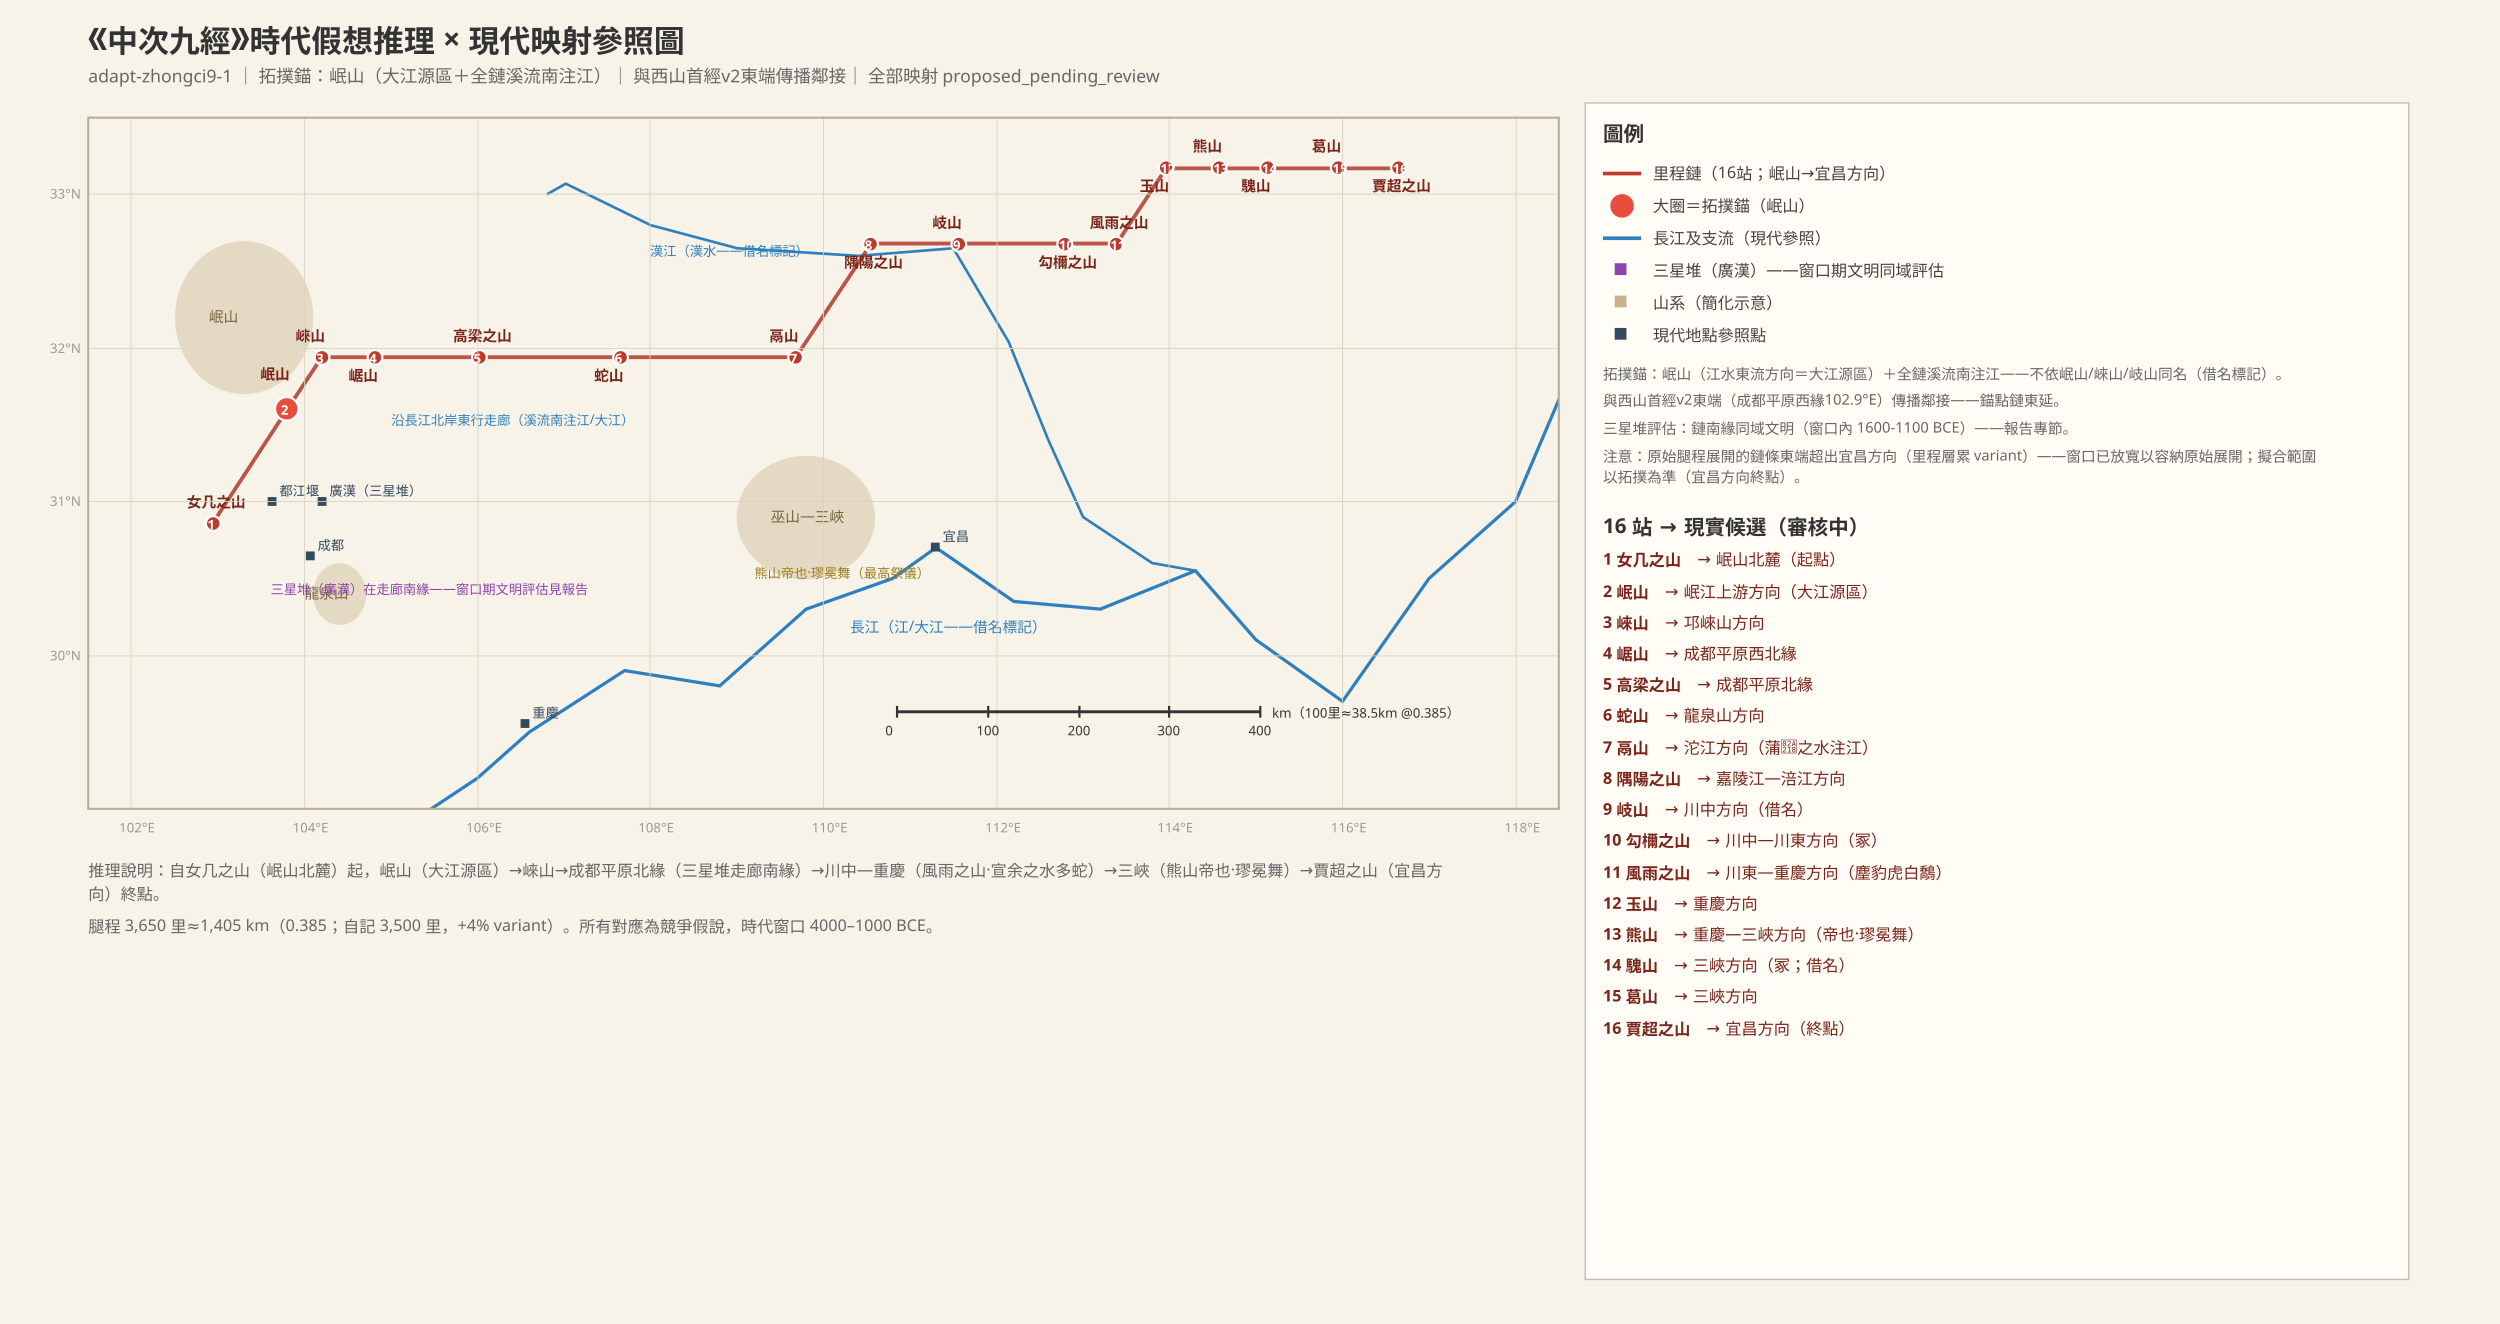
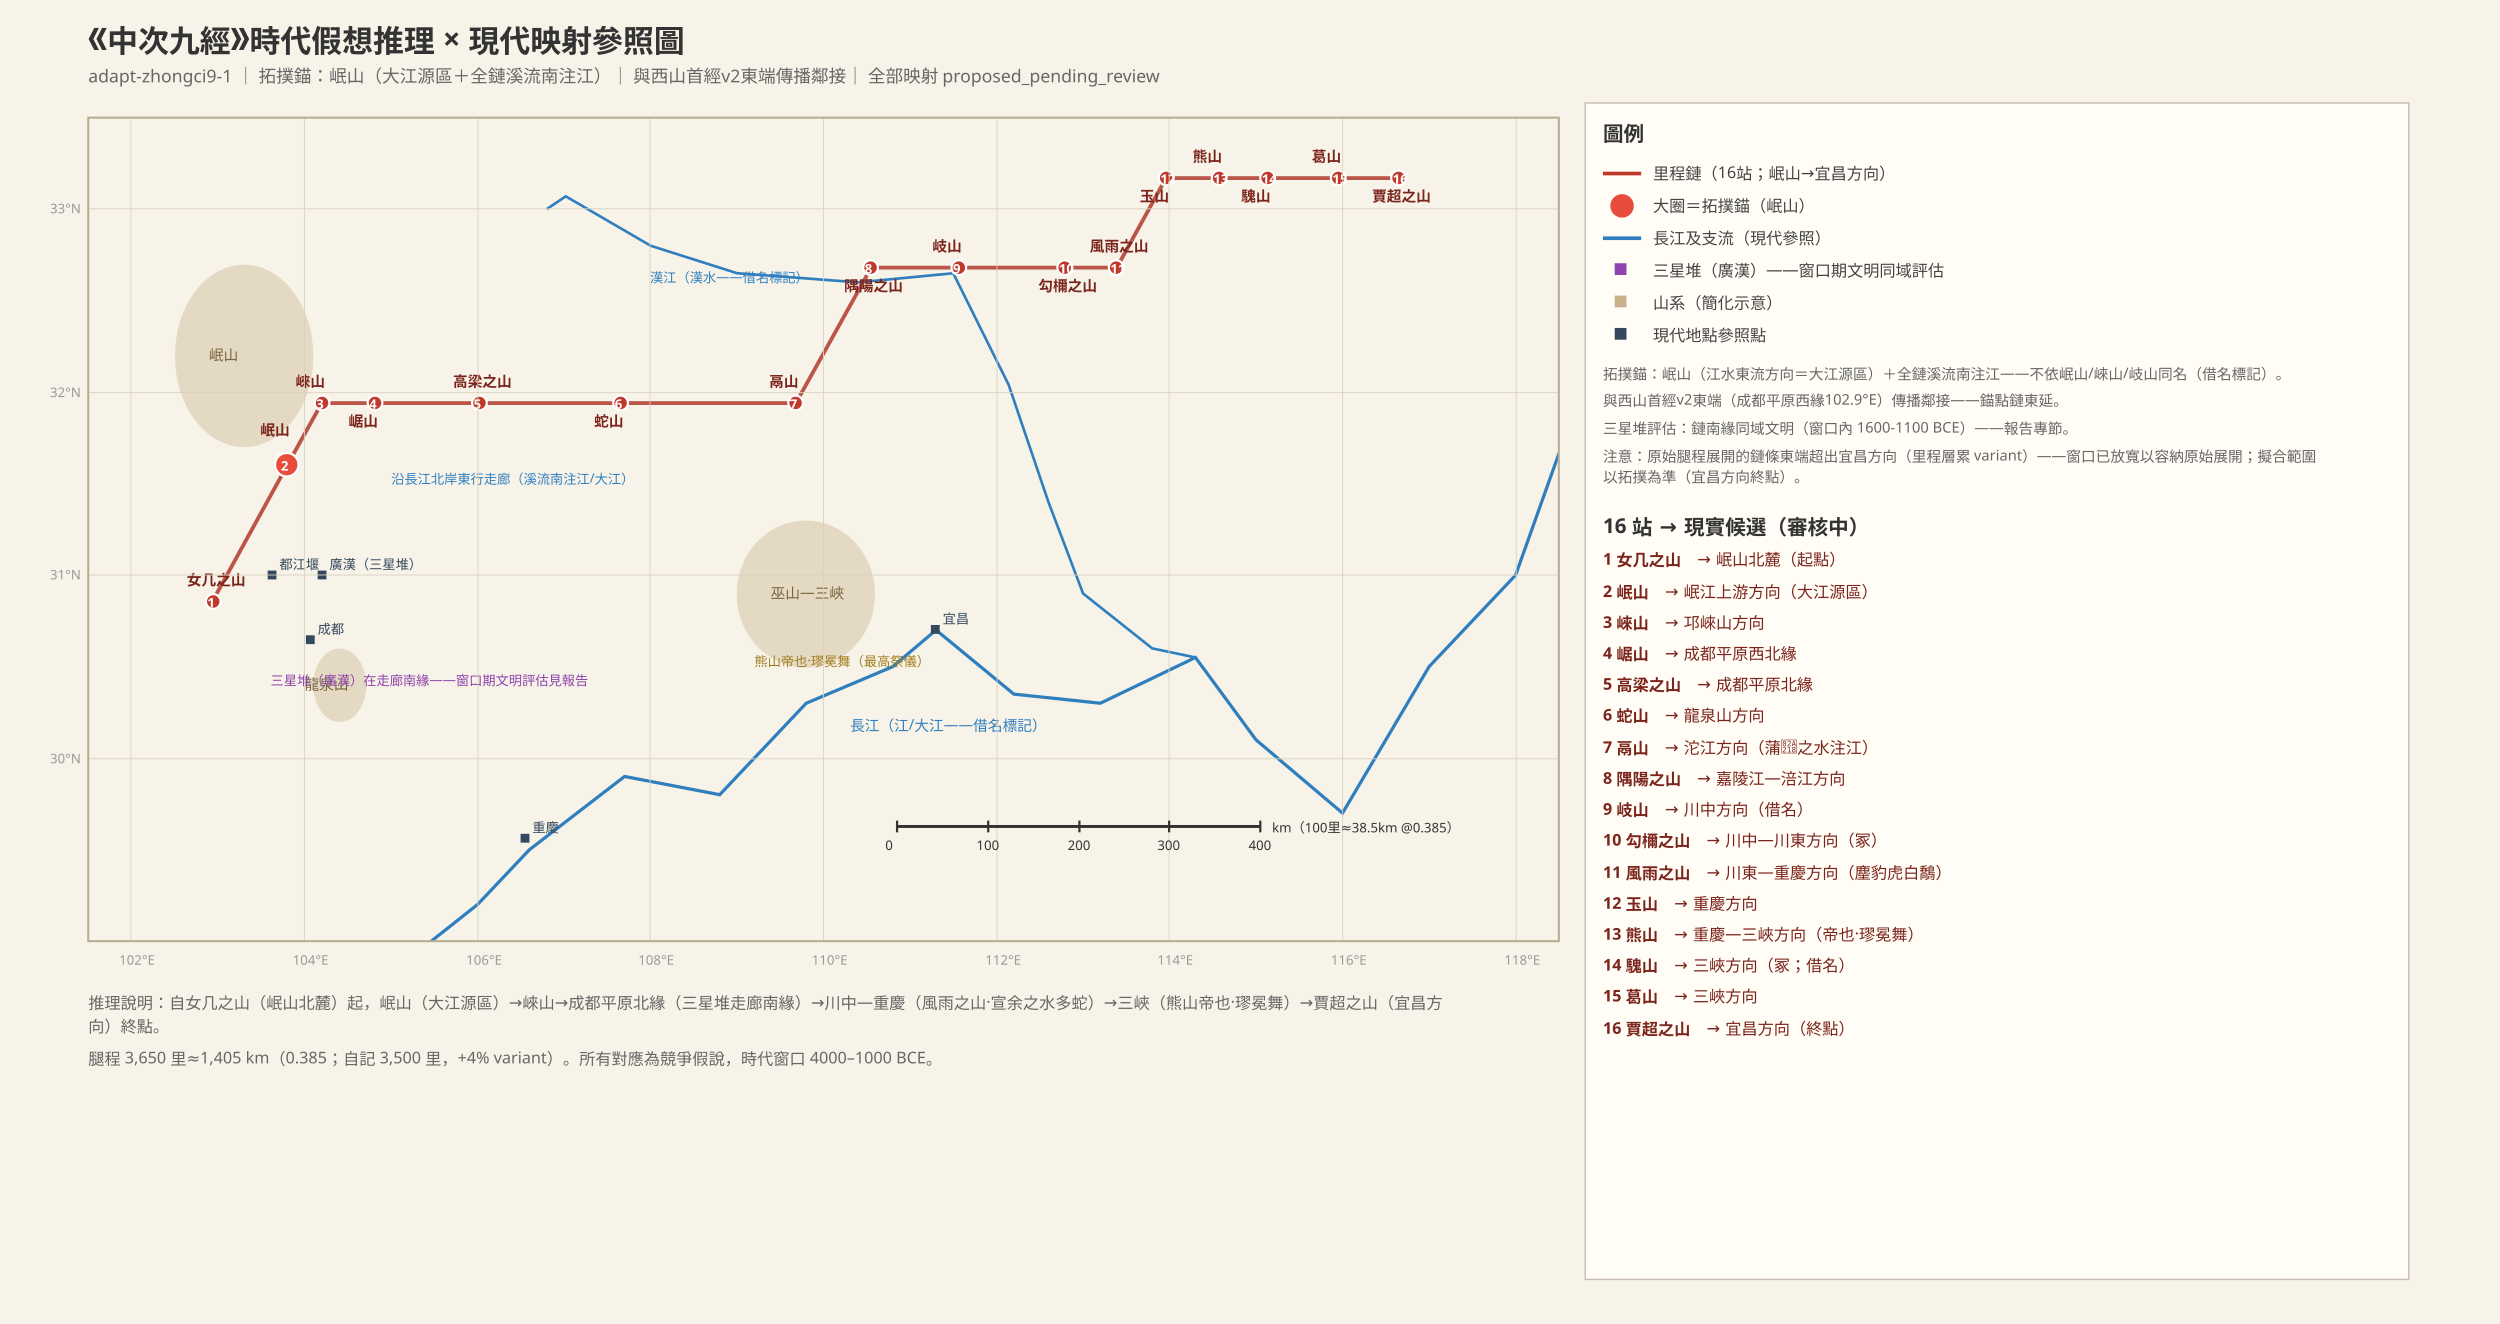
<svg xmlns="http://www.w3.org/2000/svg" width="1700" height="900" font-family="PingFang SC, Hiragino Sans GB, Microsoft YaHei, sans-serif">
  <rect width="1700" height="900" fill="#f7f3e8" />
  <defs>
    <marker id="arr" markerWidth="8" markerHeight="8" refX="7" refY="3" orient="auto">
      <path d="M0,0 L7,3 L0,6 Z" fill="#555" />
    </marker>
    <pattern id="sand" width="8" height="8" patternUnits="userSpaceOnUse">
      <rect width="8" height="8" fill="#efe3c0" />
      <circle cx="2" cy="2" r="0.8" fill="#d6b96a" />
      <circle cx="6" cy="6" r="0.8" fill="#d6b96a" />
    </pattern>
    <clipPath id="mapclip">
-       <rect x="60" y="80" width="1000" height="470" />
+       <rect x="60" y="80" width="1000" height="560" />
    </clipPath>
  </defs>
  <text x="60" y="34" font-size="21" font-weight="bold" fill="#333">《中次九經》時代假想推理 × 現代映射參照圖</text>
  <text x="60" y="56" font-size="12" fill="#666">adapt-zhongci9-1 ｜ 拓撲錨：岷山（大江源區＋全鏈溪流南注江）｜ 與西山首經v2東端傳播鄰接｜ 全部映射 proposed_pending_review</text>
  <g clip-path="url(#mapclip)">
-     <polyline points="218.8,-50.6 295.3,-45.3 371.8,-29.7 442.4,-24.4 512.9,-19.2 571.8,-24.4 592.4,-37.0" fill="none" stroke="#2f7fbf" stroke-width="2" />
-     <polyline points="565.9,17.3 612.9,1.7 654.1,-14.0 695.3,-29.7 730.6,-37.0 760.0,-43.2" fill="none" stroke="#2f7fbf" stroke-width="1.8" />
-     <polyline points="636.5,48.7 665.9,17.3 698.2,-19.2 724.7,-34.9" fill="none" stroke="#2f7fbf" stroke-width="1.5" />
-     <polyline points="371.8,132.2 384.7,124.9 442.4,153.1 501.2,168.8 583.5,174.0 648.2,168.8 685.9,232.5 712.9,299.3 736.5,351.6 783.5,382.9 812.9,388.1" fill="none" stroke="#2f7fbf" stroke-width="1.8" />
-     <text x="442" y="174" font-size="9" fill="#2f7fbf">漢江（漢水——借名標記）</text>
-     <polyline points="-234.1,132.2 -175.3,174.0 -128.2,247.1 -92.9,351.6 -57.6,487.3 -34.1,769.3 1.2,717.1 60.0,800.7 124.7,832.0 195.3,758.9 242.4,570.9 277.6,560.4 324.7,529.1 360.0,497.8 424.7,456.0 489.4,466.4 548.2,414.2 607.1,393.3 636.5,372.4 689.4,409.0 748.2,414.2 812.9,388.1 854.1,435.1 912.9,476.9 971.8,393.3 1030.6,341.1 1077.6,230.4" fill="none" stroke="#2f7fbf" stroke-width="2.2" />
-     <text x="578" y="430" font-size="10" fill="#2f7fbf">長江（江/大江——借名標記）</text>
-     <ellipse cx="166" cy="216" rx="47" ry="52" fill="#c9b18a" opacity="0.4" />
-     <text x="142" y="219" font-size="10" fill="#7a6540">岷山</text>
-     <ellipse cx="231" cy="404" rx="18" ry="21" fill="#c9b18a" opacity="0.4" />
-     <text x="207" y="407" font-size="10" fill="#7a6540">龍泉山</text>
-     <ellipse cx="548" cy="352" rx="47" ry="42" fill="#c9b18a" opacity="0.4" />
-     <text x="524" y="355" font-size="10" fill="#7a6540">巫山—三峽</text>
-     <polyline points="144.7,355.7 195.3,278.4 218.8,242.9 254.7,242.9 326.5,242.9 421.8,242.9 541.2,242.9 592.4,165.6 651.8,165.6 723.5,165.6 759.4,165.6 792.9,114.5 828.8,114.5 862.4,114.5 910.0,114.5 950.6,114.5" fill="none" stroke="#b03a2e" stroke-width="2.6" opacity="0.85" />
-     <circle cx="145" cy="356" r="5" fill="#c0392b" stroke="#fff" stroke-width="1.5" />
-     <text x="141" y="360" font-size="9" fill="#fff" font-weight="bold">1</text>
-     <text x="127" y="345" font-size="10" fill="#7b241c" font-weight="bold">女几之山</text>
-     <circle cx="195" cy="278" r="8" fill="#e74c3c" stroke="#fff" stroke-width="1.5" />
-     <text x="191" y="282" font-size="9" fill="#fff" font-weight="bold">2</text>
-     <text x="177" y="258" font-size="10" fill="#7b241c" font-weight="bold">岷山</text>
-     <circle cx="219" cy="243" r="5" fill="#c0392b" stroke="#fff" stroke-width="1.5" />
-     <text x="215" y="247" font-size="9" fill="#fff" font-weight="bold">3</text>
-     <text x="201" y="232" font-size="10" fill="#7b241c" font-weight="bold">崍山</text>
-     <circle cx="255" cy="243" r="5" fill="#c0392b" stroke="#fff" stroke-width="1.5" />
-     <text x="251" y="247" font-size="9" fill="#fff" font-weight="bold">4</text>
-     <text x="237" y="259" font-size="10" fill="#7b241c" font-weight="bold">崌山</text>
-     <circle cx="326" cy="243" r="5" fill="#c0392b" stroke="#fff" stroke-width="1.5" />
-     <text x="322" y="247" font-size="9" fill="#fff" font-weight="bold">5</text>
-     <text x="308" y="232" font-size="10" fill="#7b241c" font-weight="bold">高梁之山</text>
-     <circle cx="422" cy="243" r="5" fill="#c0392b" stroke="#fff" stroke-width="1.5" />
-     <text x="418" y="247" font-size="9" fill="#fff" font-weight="bold">6</text>
-     <text x="404" y="259" font-size="10" fill="#7b241c" font-weight="bold">蛇山</text>
-     <circle cx="541" cy="243" r="5" fill="#c0392b" stroke="#fff" stroke-width="1.5" />
-     <text x="537" y="247" font-size="9" fill="#fff" font-weight="bold">7</text>
-     <text x="523" y="232" font-size="10" fill="#7b241c" font-weight="bold">鬲山</text>
-     <circle cx="592" cy="166" r="5" fill="#c0392b" stroke="#fff" stroke-width="1.5" />
-     <text x="588" y="170" font-size="9" fill="#fff" font-weight="bold">8</text>
-     <text x="574" y="182" font-size="10" fill="#7b241c" font-weight="bold">隅陽之山</text>
-     <circle cx="652" cy="166" r="5" fill="#c0392b" stroke="#fff" stroke-width="1.5" />
-     <text x="648" y="170" font-size="9" fill="#fff" font-weight="bold">9</text>
-     <text x="634" y="155" font-size="10" fill="#7b241c" font-weight="bold">岐山</text>
-     <circle cx="724" cy="166" r="5" fill="#c0392b" stroke="#fff" stroke-width="1.5" />
-     <text x="720" y="170" font-size="9" fill="#fff" font-weight="bold">10</text>
-     <text x="706" y="182" font-size="10" fill="#7b241c" font-weight="bold">勾檷之山</text>
-     <circle cx="759" cy="166" r="5" fill="#c0392b" stroke="#fff" stroke-width="1.5" />
-     <text x="755" y="170" font-size="9" fill="#fff" font-weight="bold">11</text>
-     <text x="741" y="155" font-size="10" fill="#7b241c" font-weight="bold">風雨之山</text>
-     <circle cx="793" cy="114" r="5" fill="#c0392b" stroke="#fff" stroke-width="1.5" />
-     <text x="789" y="118" font-size="9" fill="#fff" font-weight="bold">12</text>
-     <text x="775" y="130" font-size="10" fill="#7b241c" font-weight="bold">玉山</text>
-     <circle cx="829" cy="114" r="5" fill="#c0392b" stroke="#fff" stroke-width="1.5" />
-     <text x="825" y="118" font-size="9" fill="#fff" font-weight="bold">13</text>
-     <text x="811" y="103" font-size="10" fill="#7b241c" font-weight="bold">熊山</text>
-     <circle cx="862" cy="114" r="5" fill="#c0392b" stroke="#fff" stroke-width="1.5" />
-     <text x="858" y="118" font-size="9" fill="#fff" font-weight="bold">14</text>
-     <text x="844" y="130" font-size="10" fill="#7b241c" font-weight="bold">騩山</text>
-     <circle cx="910" cy="114" r="5" fill="#c0392b" stroke="#fff" stroke-width="1.5" />
-     <text x="906" y="118" font-size="9" fill="#fff" font-weight="bold">15</text>
-     <text x="892" y="103" font-size="10" fill="#7b241c" font-weight="bold">葛山</text>
-     <circle cx="951" cy="114" r="5" fill="#c0392b" stroke="#fff" stroke-width="1.5" />
-     <text x="947" y="118" font-size="9" fill="#fff" font-weight="bold">16</text>
-     <text x="933" y="130" font-size="10" fill="#7b241c" font-weight="bold">賈超之山</text>
-     <text x="266" y="289" font-size="9" fill="#2f7fbf">沿長江北岸東行走廊（溪流南注江/大江）</text>
-     <text x="184" y="404" font-size="9" fill="#8e44ad">三星堆（廣漢）在走廊南緣——窗口期文明評估見報告</text>
-     <text x="513" y="393" font-size="9" fill="#a07d1e">熊山帝也·璆冕舞（最高祭儀）</text>
-     <rect x="208" y="375" width="6" height="6" fill="#34495e" />
-     <text x="216" y="374" font-size="9" fill="#34495e">成都</text>
-     <rect x="216" y="338" width="6" height="6" fill="#34495e" />
-     <text x="224" y="337" font-size="9" fill="#34495e">廣漢（三星堆）</text>
-     <rect x="354" y="489" width="6" height="6" fill="#34495e" />
-     <text x="362" y="488" font-size="9" fill="#34495e">重慶</text>
-     <rect x="633" y="369" width="6" height="6" fill="#34495e" />
-     <text x="641" y="368" font-size="9" fill="#34495e">宜昌</text>
-     <rect x="182" y="338" width="6" height="6" fill="#34495e" />
-     <text x="190" y="337" font-size="9" fill="#34495e">都江堰</text>
+     <polyline points="218.8,-75.6 295.3,-69.3 371.8,-50.7 442.4,-44.4 512.9,-38.2 571.8,-44.4 592.4,-59.4" fill="none" stroke="#2f7fbf" stroke-width="2" />
+     <polyline points="565.9,5.3 612.9,-13.3 654.1,-32.0 695.3,-50.7 730.6,-59.4 760.0,-66.8" fill="none" stroke="#2f7fbf" stroke-width="1.8" />
+     <polyline points="636.5,42.7 665.9,5.3 698.2,-38.2 724.7,-56.9" fill="none" stroke="#2f7fbf" stroke-width="1.5" />
+     <polyline points="371.8,142.2 384.7,133.5 442.4,167.1 501.2,185.8 583.5,192.0 648.2,185.8 685.9,261.7 712.9,341.3 736.5,403.6 783.5,440.9 812.9,447.1" fill="none" stroke="#2f7fbf" stroke-width="1.8" />
+     <text x="442" y="192" font-size="9" fill="#2f7fbf">漢江（漢水——借名標記）</text>
+     <polyline points="-234.1,142.2 -175.3,192.0 -128.2,279.1 -92.9,403.6 -57.6,565.3 -34.1,901.3 1.2,839.1 60.0,938.7 124.7,976.0 195.3,888.9 242.4,664.9 277.6,652.4 324.7,615.1 360.0,577.8 424.7,528.0 489.4,540.4 548.2,478.2 607.1,453.3 636.5,428.4 689.4,472.0 748.2,478.2 812.9,447.1 854.1,503.1 912.9,552.9 971.8,453.3 1030.6,391.1 1077.6,259.2" fill="none" stroke="#2f7fbf" stroke-width="2.2" />
+     <text x="578" y="497" font-size="10" fill="#2f7fbf">長江（江/大江——借名標記）</text>
+     <ellipse cx="166" cy="242" rx="47" ry="62" fill="#c9b18a" opacity="0.4" />
+     <text x="142" y="245" font-size="10" fill="#7a6540">岷山</text>
+     <ellipse cx="231" cy="466" rx="18" ry="25" fill="#c9b18a" opacity="0.4" />
+     <text x="207" y="469" font-size="10" fill="#7a6540">龍泉山</text>
+     <ellipse cx="548" cy="404" rx="47" ry="50" fill="#c9b18a" opacity="0.4" />
+     <text x="524" y="407" font-size="10" fill="#7a6540">巫山—三峽</text>
+     <polyline points="144.7,408.5 195.3,316.4 218.8,274.1 254.7,274.1 326.5,274.1 421.8,274.1 541.2,274.1 592.4,182.0 651.8,182.0 723.5,182.0 759.4,182.0 792.9,121.1 828.8,121.1 862.4,121.1 910.0,121.1 950.6,121.1" fill="none" stroke="#b03a2e" stroke-width="2.6" opacity="0.85" />
+     <circle cx="145" cy="409" r="5" fill="#c0392b" stroke="#fff" stroke-width="1.5" />
+     <text x="141" y="413" font-size="9" fill="#fff" font-weight="bold">1</text>
+     <text x="127" y="398" font-size="10" fill="#7b241c" font-weight="bold">女几之山</text>
+     <circle cx="195" cy="316" r="8" fill="#e74c3c" stroke="#fff" stroke-width="1.5" />
+     <text x="191" y="320" font-size="9" fill="#fff" font-weight="bold">2</text>
+     <text x="177" y="296" font-size="10" fill="#7b241c" font-weight="bold">岷山</text>
+     <circle cx="219" cy="274" r="5" fill="#c0392b" stroke="#fff" stroke-width="1.5" />
+     <text x="215" y="278" font-size="9" fill="#fff" font-weight="bold">3</text>
+     <text x="201" y="263" font-size="10" fill="#7b241c" font-weight="bold">崍山</text>
+     <circle cx="255" cy="274" r="5" fill="#c0392b" stroke="#fff" stroke-width="1.5" />
+     <text x="251" y="278" font-size="9" fill="#fff" font-weight="bold">4</text>
+     <text x="237" y="290" font-size="10" fill="#7b241c" font-weight="bold">崌山</text>
+     <circle cx="326" cy="274" r="5" fill="#c0392b" stroke="#fff" stroke-width="1.5" />
+     <text x="322" y="278" font-size="9" fill="#fff" font-weight="bold">5</text>
+     <text x="308" y="263" font-size="10" fill="#7b241c" font-weight="bold">高梁之山</text>
+     <circle cx="422" cy="274" r="5" fill="#c0392b" stroke="#fff" stroke-width="1.5" />
+     <text x="418" y="278" font-size="9" fill="#fff" font-weight="bold">6</text>
+     <text x="404" y="290" font-size="10" fill="#7b241c" font-weight="bold">蛇山</text>
+     <circle cx="541" cy="274" r="5" fill="#c0392b" stroke="#fff" stroke-width="1.5" />
+     <text x="537" y="278" font-size="9" fill="#fff" font-weight="bold">7</text>
+     <text x="523" y="263" font-size="10" fill="#7b241c" font-weight="bold">鬲山</text>
+     <circle cx="592" cy="182" r="5" fill="#c0392b" stroke="#fff" stroke-width="1.5" />
+     <text x="588" y="186" font-size="9" fill="#fff" font-weight="bold">8</text>
+     <text x="574" y="198" font-size="10" fill="#7b241c" font-weight="bold">隅陽之山</text>
+     <circle cx="652" cy="182" r="5" fill="#c0392b" stroke="#fff" stroke-width="1.5" />
+     <text x="648" y="186" font-size="9" fill="#fff" font-weight="bold">9</text>
+     <text x="634" y="171" font-size="10" fill="#7b241c" font-weight="bold">岐山</text>
+     <circle cx="724" cy="182" r="5" fill="#c0392b" stroke="#fff" stroke-width="1.5" />
+     <text x="720" y="186" font-size="9" fill="#fff" font-weight="bold">10</text>
+     <text x="706" y="198" font-size="10" fill="#7b241c" font-weight="bold">勾檷之山</text>
+     <circle cx="759" cy="182" r="5" fill="#c0392b" stroke="#fff" stroke-width="1.5" />
+     <text x="755" y="186" font-size="9" fill="#fff" font-weight="bold">11</text>
+     <text x="741" y="171" font-size="10" fill="#7b241c" font-weight="bold">風雨之山</text>
+     <circle cx="793" cy="121" r="5" fill="#c0392b" stroke="#fff" stroke-width="1.5" />
+     <text x="789" y="125" font-size="9" fill="#fff" font-weight="bold">12</text>
+     <text x="775" y="137" font-size="10" fill="#7b241c" font-weight="bold">玉山</text>
+     <circle cx="829" cy="121" r="5" fill="#c0392b" stroke="#fff" stroke-width="1.5" />
+     <text x="825" y="125" font-size="9" fill="#fff" font-weight="bold">13</text>
+     <text x="811" y="110" font-size="10" fill="#7b241c" font-weight="bold">熊山</text>
+     <circle cx="862" cy="121" r="5" fill="#c0392b" stroke="#fff" stroke-width="1.5" />
+     <text x="858" y="125" font-size="9" fill="#fff" font-weight="bold">14</text>
+     <text x="844" y="137" font-size="10" fill="#7b241c" font-weight="bold">騩山</text>
+     <circle cx="910" cy="121" r="5" fill="#c0392b" stroke="#fff" stroke-width="1.5" />
+     <text x="906" y="125" font-size="9" fill="#fff" font-weight="bold">15</text>
+     <text x="892" y="110" font-size="10" fill="#7b241c" font-weight="bold">葛山</text>
+     <circle cx="951" cy="121" r="5" fill="#c0392b" stroke="#fff" stroke-width="1.5" />
+     <text x="947" y="125" font-size="9" fill="#fff" font-weight="bold">16</text>
+     <text x="933" y="137" font-size="10" fill="#7b241c" font-weight="bold">賈超之山</text>
+     <text x="266" y="329" font-size="9" fill="#2f7fbf">沿長江北岸東行走廊（溪流南注江/大江）</text>
+     <text x="184" y="466" font-size="9" fill="#8e44ad">三星堆（廣漢）在走廊南緣——窗口期文明評估見報告</text>
+     <text x="513" y="453" font-size="9" fill="#a07d1e">熊山帝也·璆冕舞（最高祭儀）</text>
+     <rect x="208" y="432" width="6" height="6" fill="#34495e" />
+     <text x="216" y="431" font-size="9" fill="#34495e">成都</text>
+     <rect x="216" y="388" width="6" height="6" fill="#34495e" />
+     <text x="224" y="387" font-size="9" fill="#34495e">廣漢（三星堆）</text>
+     <rect x="354" y="567" width="6" height="6" fill="#34495e" />
+     <text x="362" y="566" font-size="9" fill="#34495e">重慶</text>
+     <rect x="633" y="425" width="6" height="6" fill="#34495e" />
+     <text x="641" y="424" font-size="9" fill="#34495e">宜昌</text>
+     <rect x="182" y="388" width="6" height="6" fill="#34495e" />
+     <text x="190" y="387" font-size="9" fill="#34495e">都江堰</text>
  </g>
-   <line x1="89" y1="550" x2="89" y2="80" stroke="#d9d2c0" stroke-width="0.6" />
-   <text x="81" y="566" font-size="9" fill="#999">102°E</text>
-   <line x1="207" y1="550" x2="207" y2="80" stroke="#d9d2c0" stroke-width="0.6" />
-   <text x="199" y="566" font-size="9" fill="#999">104°E</text>
-   <line x1="325" y1="550" x2="325" y2="80" stroke="#d9d2c0" stroke-width="0.6" />
-   <text x="317" y="566" font-size="9" fill="#999">106°E</text>
-   <line x1="442" y1="550" x2="442" y2="80" stroke="#d9d2c0" stroke-width="0.6" />
-   <text x="434" y="566" font-size="9" fill="#999">108°E</text>
-   <line x1="560" y1="550" x2="560" y2="80" stroke="#d9d2c0" stroke-width="0.6" />
-   <text x="552" y="566" font-size="9" fill="#999">110°E</text>
-   <line x1="678" y1="550" x2="678" y2="80" stroke="#d9d2c0" stroke-width="0.6" />
-   <text x="670" y="566" font-size="9" fill="#999">112°E</text>
-   <line x1="795" y1="550" x2="795" y2="80" stroke="#d9d2c0" stroke-width="0.6" />
-   <text x="787" y="566" font-size="9" fill="#999">114°E</text>
-   <line x1="913" y1="550" x2="913" y2="80" stroke="#d9d2c0" stroke-width="0.6" />
-   <text x="905" y="566" font-size="9" fill="#999">116°E</text>
-   <line x1="1031" y1="550" x2="1031" y2="80" stroke="#d9d2c0" stroke-width="0.6" />
-   <text x="1023" y="566" font-size="9" fill="#999">118°E</text>
-   <line x1="60" y1="446" x2="1060" y2="446" stroke="#d9d2c0" stroke-width="0.6" />
-   <text x="34" y="449" font-size="9" fill="#999">30°N</text>
-   <line x1="60" y1="341" x2="1060" y2="341" stroke="#d9d2c0" stroke-width="0.6" />
-   <text x="34" y="344" font-size="9" fill="#999">31°N</text>
-   <line x1="60" y1="237" x2="1060" y2="237" stroke="#d9d2c0" stroke-width="0.6" />
-   <text x="34" y="240" font-size="9" fill="#999">32°N</text>
-   <line x1="60" y1="132" x2="1060" y2="132" stroke="#d9d2c0" stroke-width="0.6" />
-   <text x="34" y="135" font-size="9" fill="#999">33°N</text>
-   <rect x="60" y="80" width="1000" height="470" fill="none" stroke="#b8ad92" stroke-width="1.4" />
-   <line x1="610" y1="484" x2="857" y2="484" stroke="#333" stroke-width="2" />
-   <line x1="610" y1="480" x2="610" y2="488" stroke="#333" stroke-width="1.5" />
-   <text x="602" y="500" font-size="9" fill="#333">0</text>
-   <line x1="672" y1="480" x2="672" y2="488" stroke="#333" stroke-width="1.5" />
-   <text x="664" y="500" font-size="9" fill="#333">100</text>
-   <line x1="734" y1="480" x2="734" y2="488" stroke="#333" stroke-width="1.5" />
-   <text x="726" y="500" font-size="9" fill="#333">200</text>
-   <line x1="795" y1="480" x2="795" y2="488" stroke="#333" stroke-width="1.5" />
-   <text x="787" y="500" font-size="9" fill="#333">300</text>
-   <line x1="857" y1="480" x2="857" y2="488" stroke="#333" stroke-width="1.5" />
-   <text x="849" y="500" font-size="9" fill="#333">400</text>
-   <text x="865" y="488" font-size="9" fill="#333">km（100里≈38.5km @0.385）</text>
+   <line x1="89" y1="640" x2="89" y2="80" stroke="#d9d2c0" stroke-width="0.6" />
+   <text x="81" y="656" font-size="9" fill="#999">102°E</text>
+   <line x1="207" y1="640" x2="207" y2="80" stroke="#d9d2c0" stroke-width="0.6" />
+   <text x="199" y="656" font-size="9" fill="#999">104°E</text>
+   <line x1="325" y1="640" x2="325" y2="80" stroke="#d9d2c0" stroke-width="0.6" />
+   <text x="317" y="656" font-size="9" fill="#999">106°E</text>
+   <line x1="442" y1="640" x2="442" y2="80" stroke="#d9d2c0" stroke-width="0.6" />
+   <text x="434" y="656" font-size="9" fill="#999">108°E</text>
+   <line x1="560" y1="640" x2="560" y2="80" stroke="#d9d2c0" stroke-width="0.6" />
+   <text x="552" y="656" font-size="9" fill="#999">110°E</text>
+   <line x1="678" y1="640" x2="678" y2="80" stroke="#d9d2c0" stroke-width="0.6" />
+   <text x="670" y="656" font-size="9" fill="#999">112°E</text>
+   <line x1="795" y1="640" x2="795" y2="80" stroke="#d9d2c0" stroke-width="0.6" />
+   <text x="787" y="656" font-size="9" fill="#999">114°E</text>
+   <line x1="913" y1="640" x2="913" y2="80" stroke="#d9d2c0" stroke-width="0.6" />
+   <text x="905" y="656" font-size="9" fill="#999">116°E</text>
+   <line x1="1031" y1="640" x2="1031" y2="80" stroke="#d9d2c0" stroke-width="0.6" />
+   <text x="1023" y="656" font-size="9" fill="#999">118°E</text>
+   <line x1="60" y1="516" x2="1060" y2="516" stroke="#d9d2c0" stroke-width="0.6" />
+   <text x="34" y="519" font-size="9" fill="#999">30°N</text>
+   <line x1="60" y1="391" x2="1060" y2="391" stroke="#d9d2c0" stroke-width="0.6" />
+   <text x="34" y="394" font-size="9" fill="#999">31°N</text>
+   <line x1="60" y1="267" x2="1060" y2="267" stroke="#d9d2c0" stroke-width="0.6" />
+   <text x="34" y="270" font-size="9" fill="#999">32°N</text>
+   <line x1="60" y1="142" x2="1060" y2="142" stroke="#d9d2c0" stroke-width="0.6" />
+   <text x="34" y="145" font-size="9" fill="#999">33°N</text>
+   <rect x="60" y="80" width="1000" height="560" fill="none" stroke="#b8ad92" stroke-width="1.4" />
+   <line x1="610" y1="562" x2="857" y2="562" stroke="#333" stroke-width="2" />
+   <line x1="610" y1="558" x2="610" y2="566" stroke="#333" stroke-width="1.5" />
+   <text x="602" y="578" font-size="9" fill="#333">0</text>
+   <line x1="672" y1="558" x2="672" y2="566" stroke="#333" stroke-width="1.5" />
+   <text x="664" y="578" font-size="9" fill="#333">100</text>
+   <line x1="734" y1="558" x2="734" y2="566" stroke="#333" stroke-width="1.5" />
+   <text x="726" y="578" font-size="9" fill="#333">200</text>
+   <line x1="795" y1="558" x2="795" y2="566" stroke="#333" stroke-width="1.5" />
+   <text x="787" y="578" font-size="9" fill="#333">300</text>
+   <line x1="857" y1="558" x2="857" y2="566" stroke="#333" stroke-width="1.5" />
+   <text x="849" y="578" font-size="9" fill="#333">400</text>
+   <text x="865" y="566" font-size="9" fill="#333">km（100里≈38.5km @0.385）</text>
  <rect x="1078" y="70" width="560" height="800" fill="#fffdf5" stroke="#cbb" />
  <text x="1090" y="96" font-size="14" font-weight="bold" fill="#333">圖例</text>
  <line x1="1090" y1="118" x2="1116" y2="118" stroke="#c0392b" stroke-width="2.5" />
  <text x="1124" y="122" font-size="11" fill="#444">里程鏈（16站；岷山→宜昌方向）</text>
  <circle cx="1103" cy="140" r="8" fill="#e74c3c" />
  <text x="1124" y="144" font-size="11" fill="#444">大圈＝拓撲錨（岷山）</text>
  <line x1="1090" y1="162" x2="1116" y2="162" stroke="#2f7fbf" stroke-width="2.5" />
  <text x="1124" y="166" font-size="11" fill="#444">長江及支流（現代參照）</text>
  <rect x="1098" y="179" width="8" height="8" fill="#8e44ad" />
  <text x="1124" y="188" font-size="11" fill="#444">三星堆（廣漢）——窗口期文明同域評估</text>
  <rect x="1098" y="201" width="8" height="8" fill="#c9b18a" />
  <text x="1124" y="210" font-size="11" fill="#444">山系（簡化示意）</text>
  <rect x="1098" y="223" width="8" height="8" fill="#34495e" />
  <text x="1124" y="232" font-size="11" fill="#444">現代地點參照點</text>
  <text x="1090" y="258" font-size="10" fill="#666">拓撲錨：岷山（江水東流方向＝大江源區）＋全鏈溪流南注江——不依岷山/崍山/岐山同名（借名標記）。</text>
  <text x="1090" y="276" font-size="10" fill="#666">與西山首經v2東端（成都平原西緣102.9°E）傳播鄰接——錨點鏈東延。</text>
  <text x="1090" y="295" font-size="10" fill="#666">三星堆評估：鏈南緣同域文明（窗口內 1600-1100 BCE）——報告專節。</text>
  <text x="1090" y="314" font-size="10" fill="#666">注意：原始腿程展開的鏈條東端超出宜昌方向（里程層累 variant）——窗口已放寬以容納原始展開；擬合範圍</text>
  <text x="1090" y="328" font-size="10" fill="#666">以拓撲為準（宜昌方向終點）。</text>
  <text x="1090" y="362.5" font-size="14" font-weight="bold" fill="#333">16 站 → 現實候選（審核中）</text>
  <text x="1090" y="384" font-size="11" fill="#7b241c">
    <tspan font-weight="bold"> 1 女几之山</tspan>　→ 岷山北麓（起點）</text>
  <text x="1090" y="406" font-size="11" fill="#7b241c">
    <tspan font-weight="bold"> 2 岷山</tspan>　→ 岷江上游方向（大江源區）</text>
  <text x="1090" y="427" font-size="11" fill="#7b241c">
    <tspan font-weight="bold"> 3 崍山</tspan>　→ 邛崍山方向</text>
  <text x="1090" y="448" font-size="11" fill="#7b241c">
    <tspan font-weight="bold"> 4 崌山</tspan>　→ 成都平原西北緣</text>
  <text x="1090" y="469" font-size="11" fill="#7b241c">
    <tspan font-weight="bold"> 5 高梁之山</tspan>　→ 成都平原北緣</text>
  <text x="1090" y="490" font-size="11" fill="#7b241c">
    <tspan font-weight="bold"> 6 蛇山</tspan>　→ 龍泉山方向</text>
  <text x="1090" y="512" font-size="11" fill="#7b241c">
    <tspan font-weight="bold"> 7 鬲山</tspan>　→ 沱江方向（蒲𪈘之水注江）</text>
  <text x="1090" y="533" font-size="11" fill="#7b241c">
    <tspan font-weight="bold"> 8 隅陽之山</tspan>　→ 嘉陵江—涪江方向</text>
  <text x="1090" y="554" font-size="11" fill="#7b241c">
    <tspan font-weight="bold"> 9 岐山</tspan>　→ 川中方向（借名）</text>
  <text x="1090" y="575" font-size="11" fill="#7b241c">
    <tspan font-weight="bold">10 勾檷之山</tspan>　→ 川中—川東方向（冢）</text>
  <text x="1090" y="597" font-size="11" fill="#7b241c">
    <tspan font-weight="bold">11 風雨之山</tspan>　→ 川東—重慶方向（麈豹虎白鷮）</text>
  <text x="1090" y="618" font-size="11" fill="#7b241c">
    <tspan font-weight="bold">12 玉山</tspan>　→ 重慶方向</text>
  <text x="1090" y="639" font-size="11" fill="#7b241c">
    <tspan font-weight="bold">13 熊山</tspan>　→ 重慶—三峽方向（帝也·璆冕舞）</text>
  <text x="1090" y="660" font-size="11" fill="#7b241c">
    <tspan font-weight="bold">14 騩山</tspan>　→ 三峽方向（冢；借名）</text>
  <text x="1090" y="681" font-size="11" fill="#7b241c">
    <tspan font-weight="bold">15 葛山</tspan>　→ 三峽方向</text>
  <text x="1090" y="703" font-size="11" fill="#7b241c">
    <tspan font-weight="bold">16 賈超之山</tspan>　→ 宜昌方向（終點）</text>
-   <text x="60" y="596" font-size="11" fill="#666">推理說明：自女几之山（岷山北麓）起，岷山（大江源區）→崍山→成都平原北緣（三星堆走廊南緣）→川中—重慶（風雨之山·宣余之水多蛇）→三峽（熊山帝也·璆冕舞）→賈超之山（宜昌方</text>
-   <text x="60" y="612" font-size="11" fill="#666">向）終點。</text>
-   <text x="60" y="634" font-size="11" fill="#666">腿程 3,650 里≈1,405 km（0.385；自記 3,500 里，+4% variant）。所有對應為競爭假說，時代窗口 4000–1000 BCE。</text>
+   <text x="60" y="686" font-size="11" fill="#666">推理說明：自女几之山（岷山北麓）起，岷山（大江源區）→崍山→成都平原北緣（三星堆走廊南緣）→川中—重慶（風雨之山·宣余之水多蛇）→三峽（熊山帝也·璆冕舞）→賈超之山（宜昌方</text>
+   <text x="60" y="702" font-size="11" fill="#666">向）終點。</text>
+   <text x="60" y="724" font-size="11" fill="#666">腿程 3,650 里≈1,405 km（0.385；自記 3,500 里，+4% variant）。所有對應為競爭假說，時代窗口 4000–1000 BCE。</text>
</svg>
